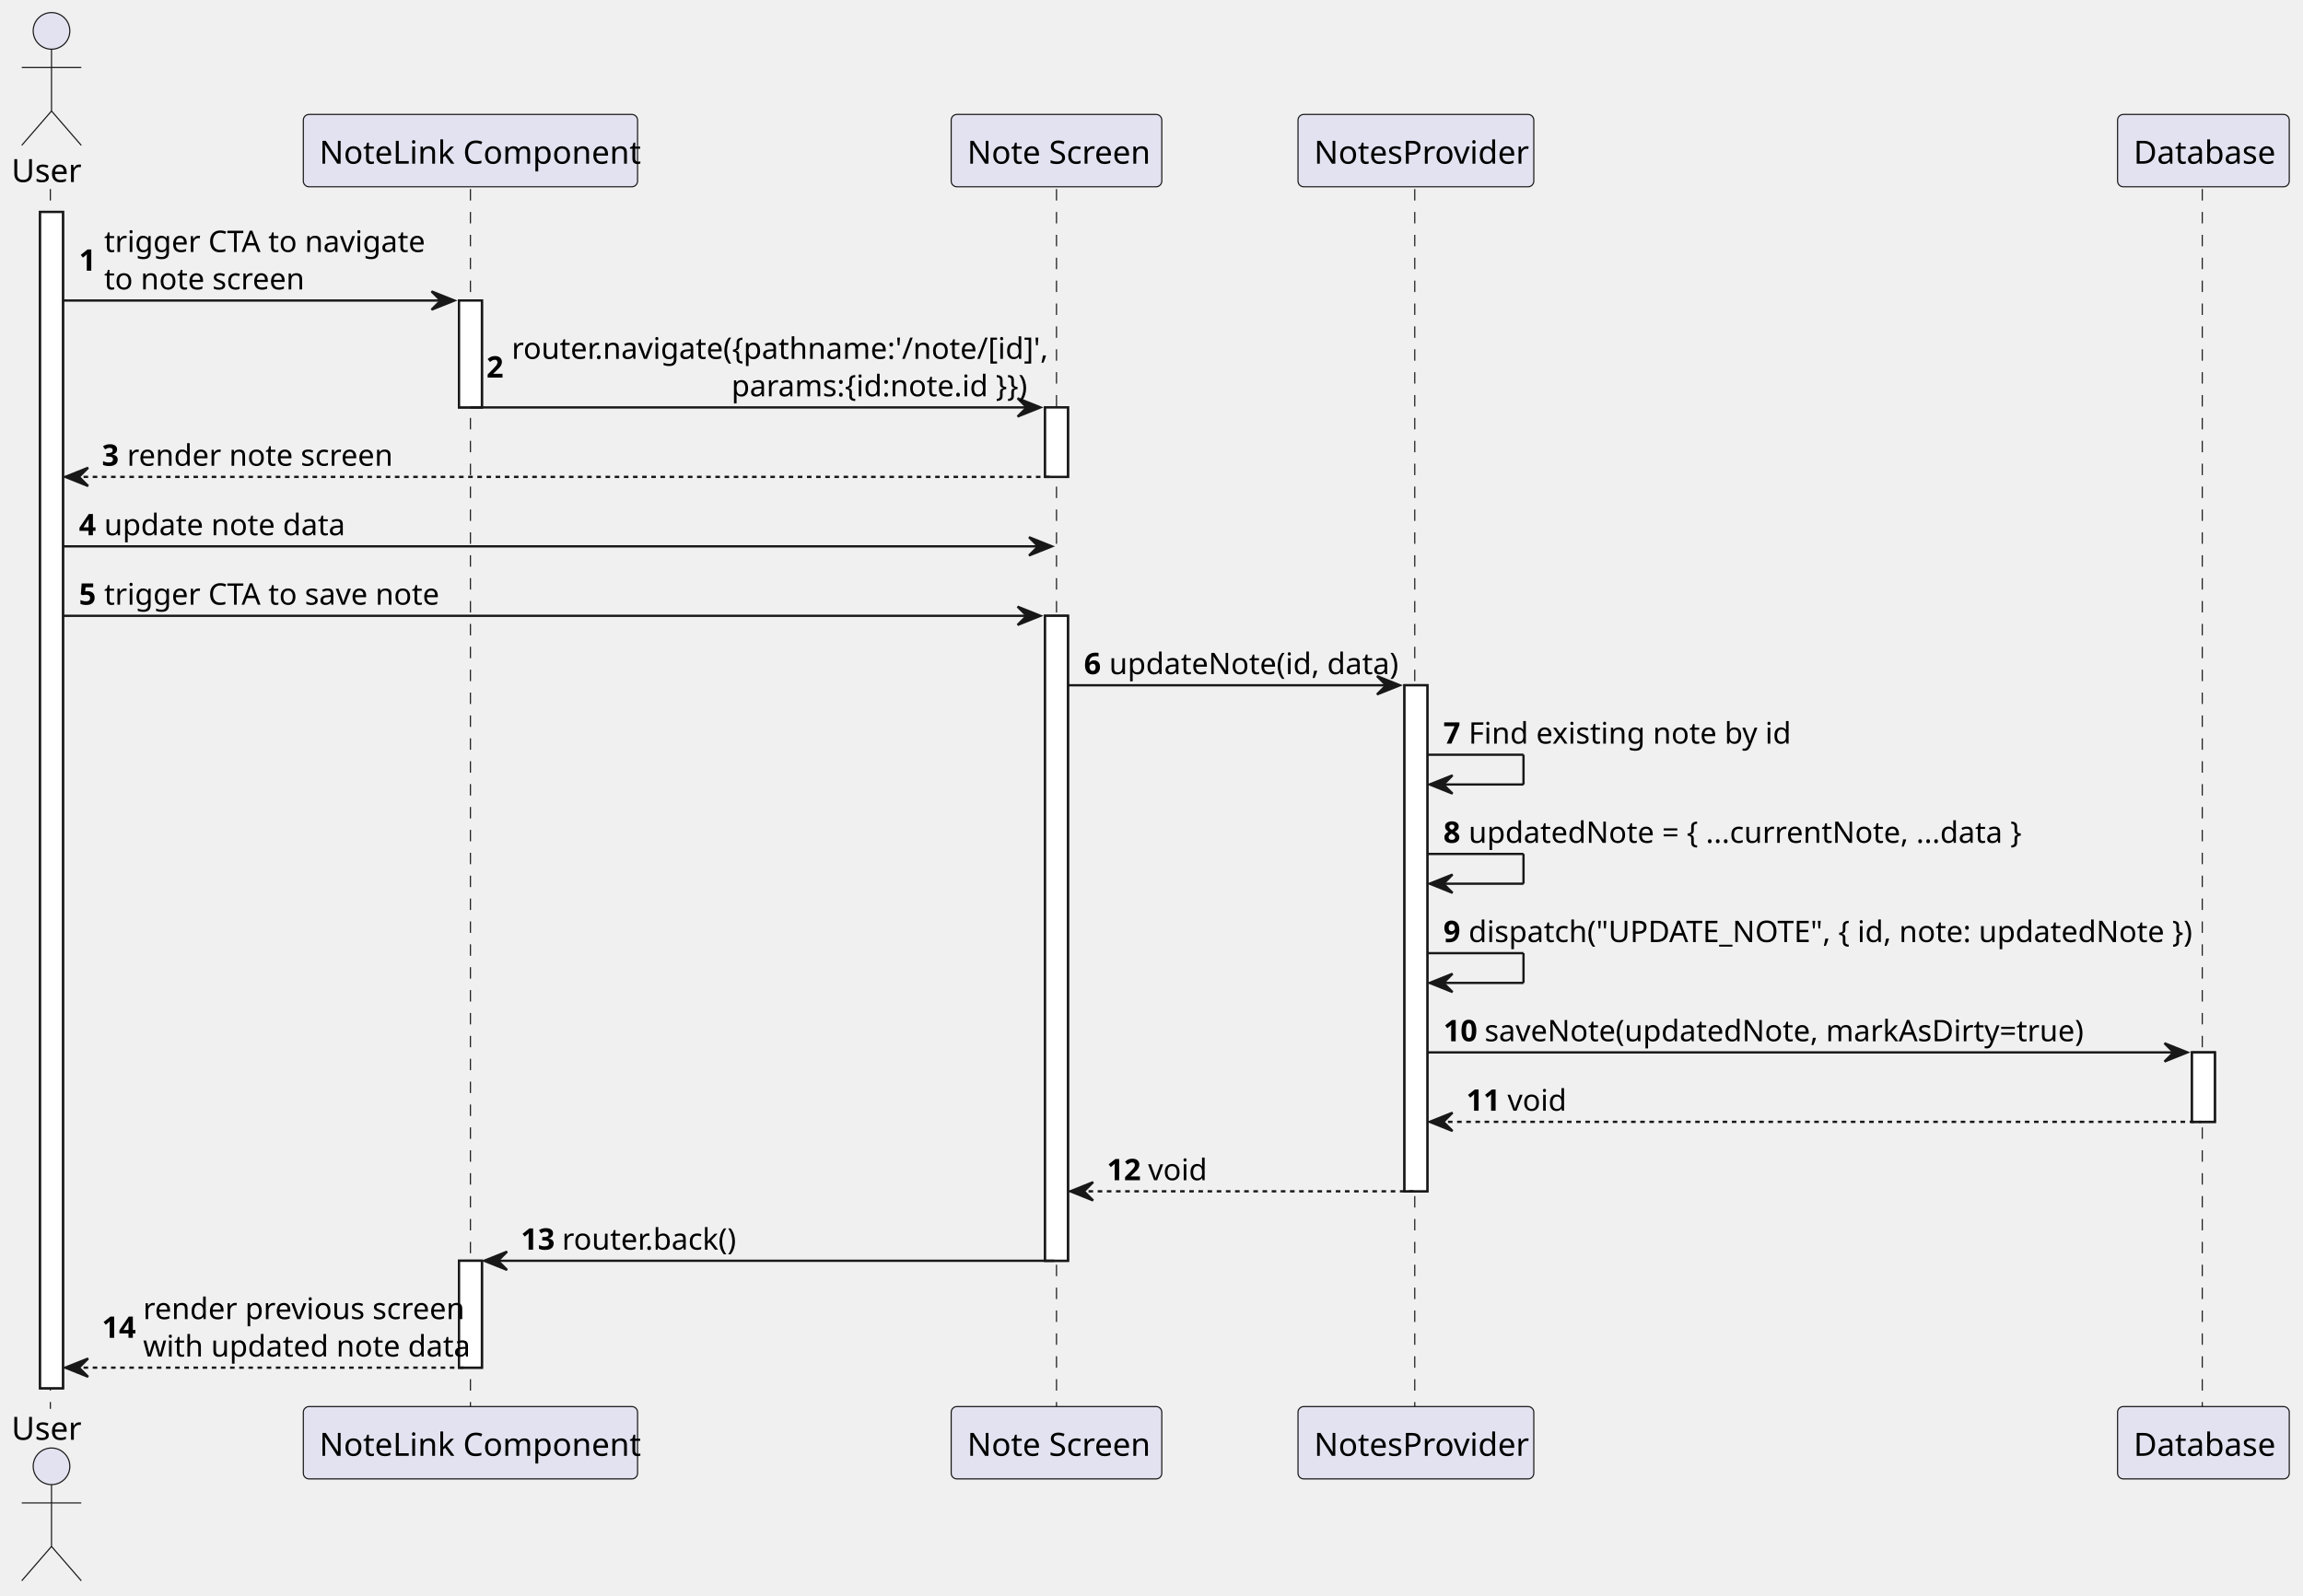
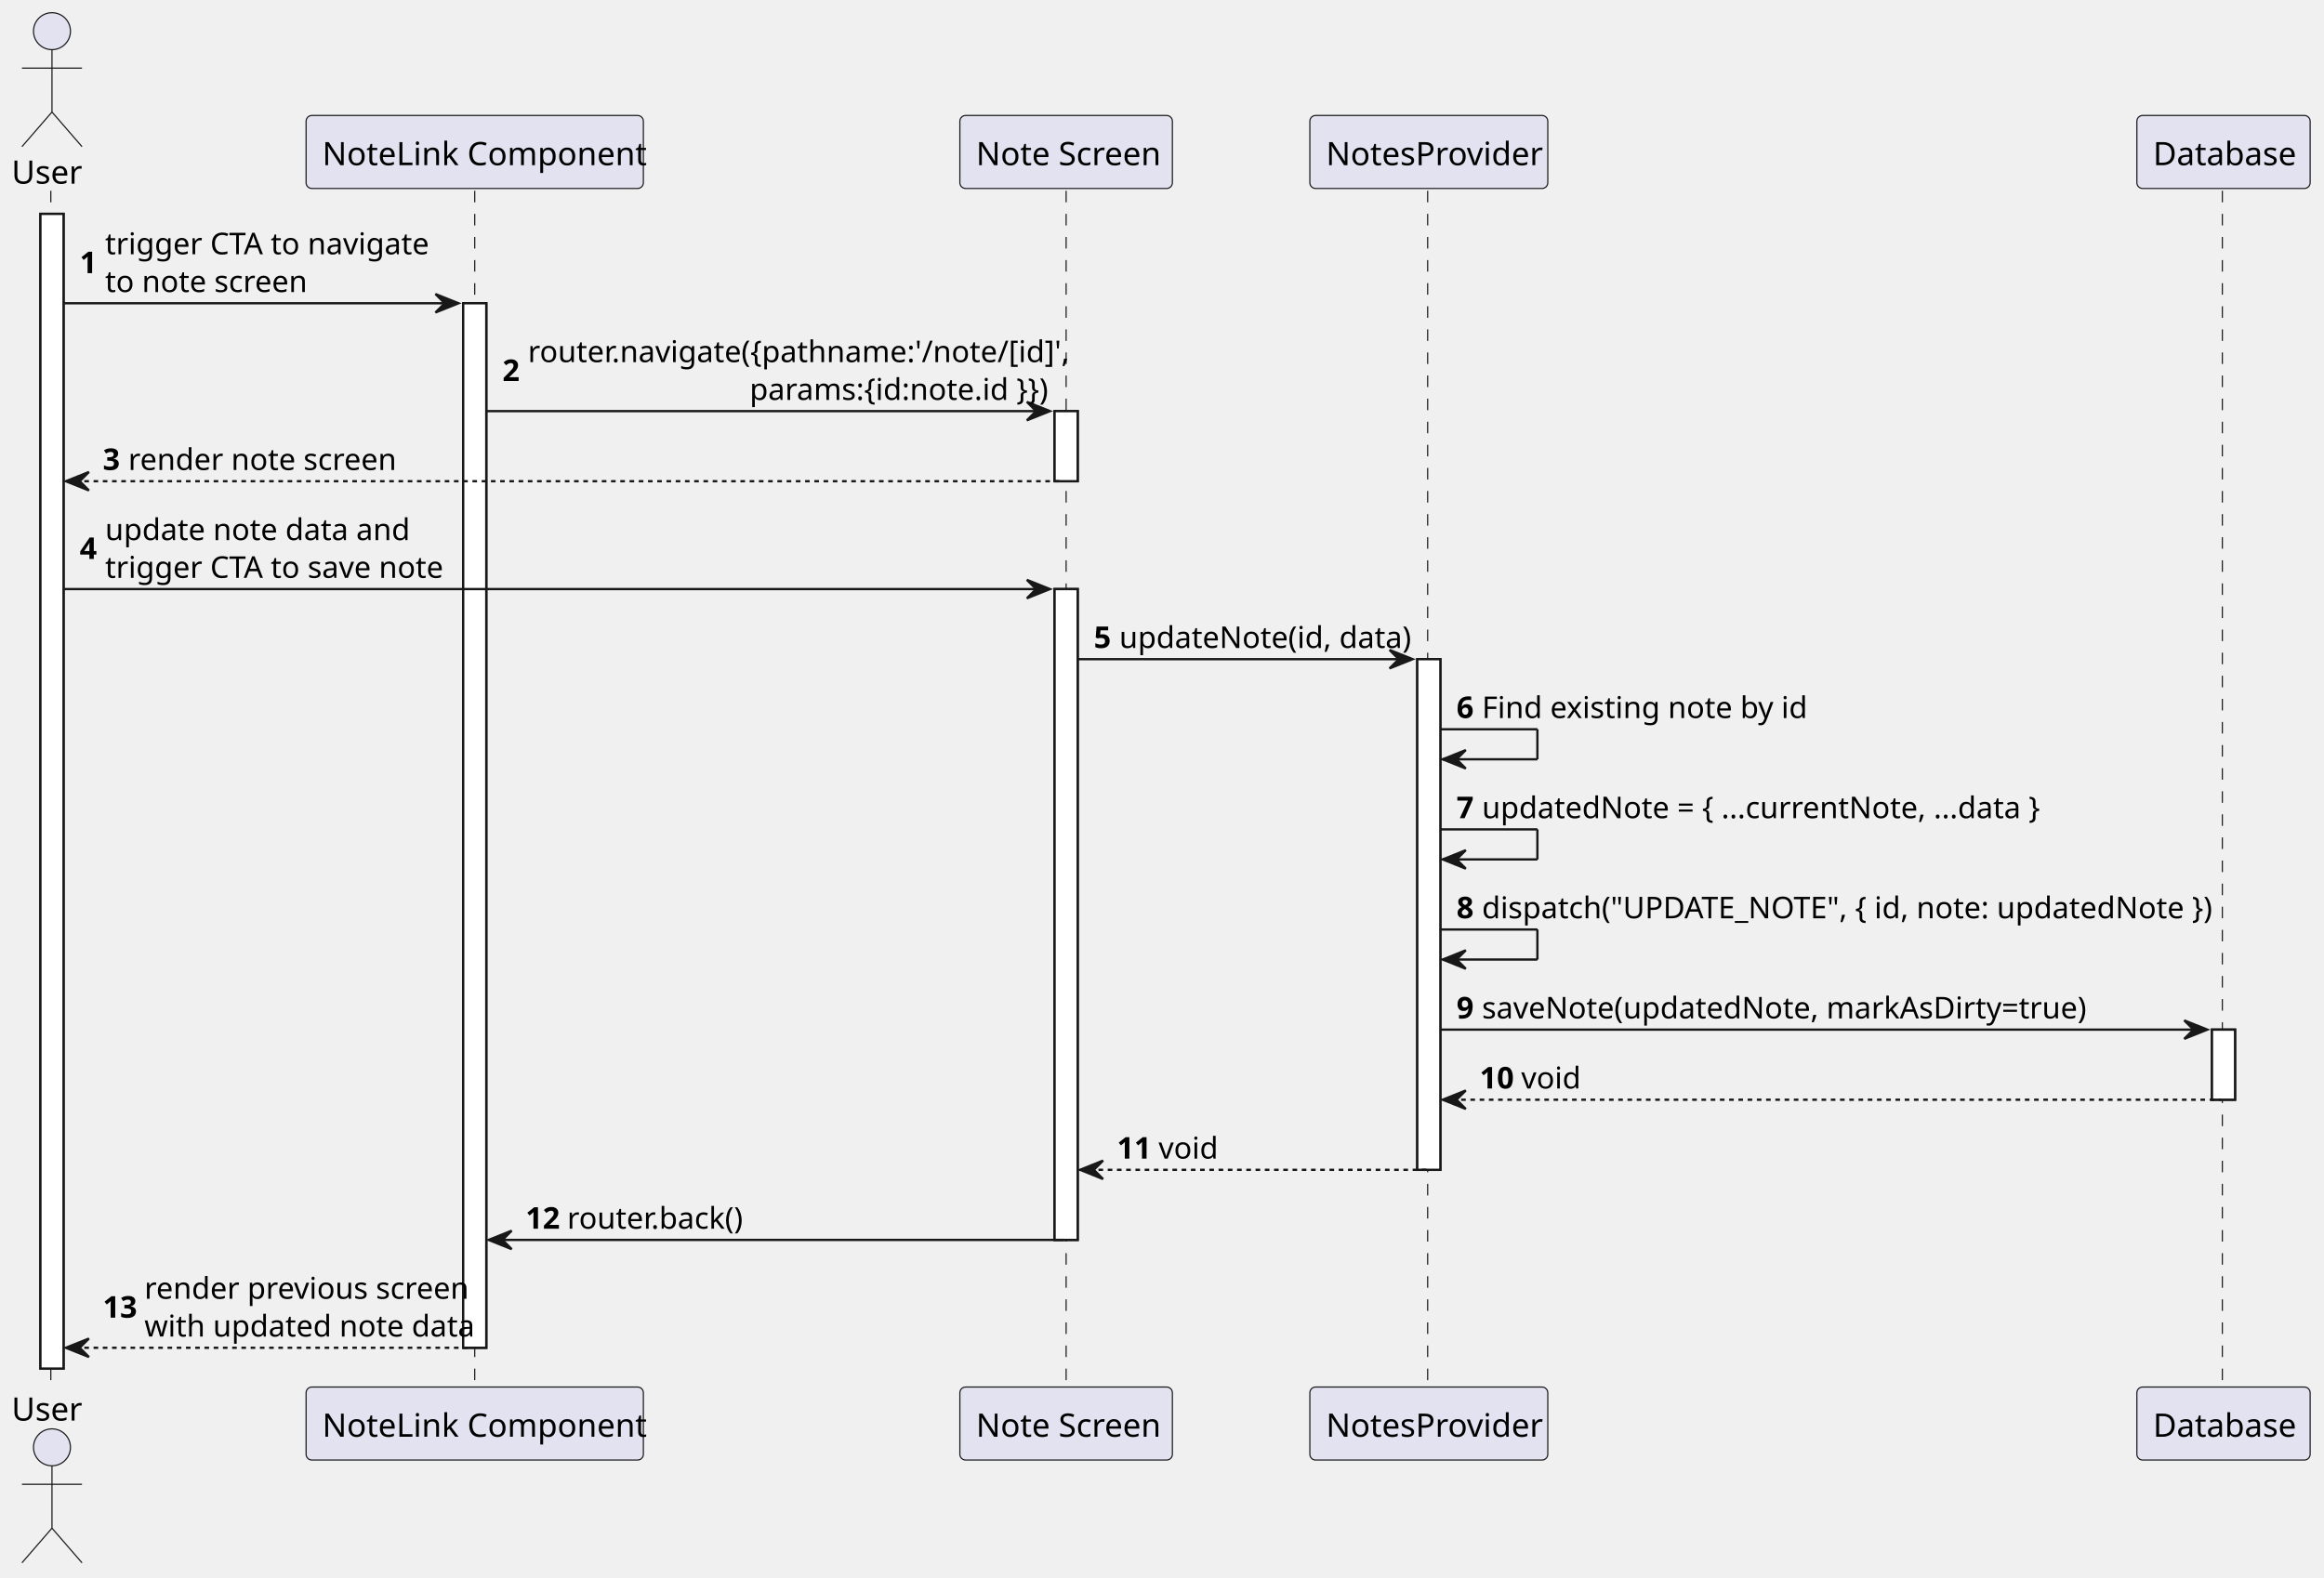
- <svg xmlns="http://www.w3.org/2000/svg" contentStyleType="text/css" height="697px" preserveAspectRatio="none" style="width:1006px;height:697px;background:#FFFFFF;" version="1.1" viewBox="0 0 1006 697" width="1006px" zoomAndPan="magnify">
+ <svg xmlns="http://www.w3.org/2000/svg" contentStyleType="text/css" height="683px" preserveAspectRatio="none" style="width:1006px;height:683px;background:#FFFFFF;" version="1.1" viewBox="0 0 1006 683" width="1006px" zoomAndPan="magnify">
  <defs />
  <g>
-     <rect fill="#FFFFFF" height="513.977" style="stroke:#181818;stroke-width:1.0;" width="10" x="17.5" y="92.609" />
-     <rect fill="#FFFFFF" height="46.703" style="stroke:#181818;stroke-width:1.0;" width="10" x="200.5" y="131.312" />
-     <rect fill="#FFFFFF" height="46.703" style="stroke:#181818;stroke-width:1.0;" width="10" x="200.5" y="550.883" />
+     <rect fill="#FFFFFF" height="499.977" style="stroke:#181818;stroke-width:1.0;" width="10" x="17.5" y="92.609" />
+     <rect fill="#FFFFFF" height="452.273" style="stroke:#181818;stroke-width:1.0;" width="10" x="200.5" y="131.312" />
    <rect fill="#FFFFFF" height="30.352" style="stroke:#181818;stroke-width:1.0;" width="10" x="456.5" y="178.016" />
-     <rect fill="#FFFFFF" height="281.812" style="stroke:#181818;stroke-width:1.0;" width="10" x="456.5" y="269.07" />
-     <rect fill="#FFFFFF" height="221.109" style="stroke:#181818;stroke-width:1.0;" width="10" x="613.5" y="299.422" />
-     <rect fill="#FFFFFF" height="30.352" style="stroke:#181818;stroke-width:1.0;" width="10" x="957.5" y="459.828" />
-     <line style="stroke:#181818;stroke-width:0.5;stroke-dasharray:5.0,5.0;" x1="22" x2="22" y1="82.609" y2="615.586" />
-     <line style="stroke:#181818;stroke-width:0.5;stroke-dasharray:5.0,5.0;" x1="205.5" x2="205.5" y1="82.609" y2="615.586" />
-     <line style="stroke:#181818;stroke-width:0.5;stroke-dasharray:5.0,5.0;" x1="461.5" x2="461.5" y1="82.609" y2="615.586" />
-     <line style="stroke:#181818;stroke-width:0.5;stroke-dasharray:5.0,5.0;" x1="618" x2="618" y1="82.609" y2="615.586" />
-     <line style="stroke:#181818;stroke-width:0.5;stroke-dasharray:5.0,5.0;" x1="962" x2="962" y1="82.609" y2="615.586" />
+     <rect fill="#FFFFFF" height="281.812" style="stroke:#181818;stroke-width:1.0;" width="10" x="456.5" y="255.07" />
+     <rect fill="#FFFFFF" height="221.109" style="stroke:#181818;stroke-width:1.0;" width="10" x="613.5" y="285.422" />
+     <rect fill="#FFFFFF" height="30.352" style="stroke:#181818;stroke-width:1.0;" width="10" x="957.5" y="445.828" />
+     <line style="stroke:#181818;stroke-width:0.5;stroke-dasharray:5.0,5.0;" x1="22" x2="22" y1="82.609" y2="601.586" />
+     <line style="stroke:#181818;stroke-width:0.5;stroke-dasharray:5.0,5.0;" x1="205.5" x2="205.5" y1="82.609" y2="601.586" />
+     <line style="stroke:#181818;stroke-width:0.5;stroke-dasharray:5.0,5.0;" x1="461.5" x2="461.5" y1="82.609" y2="601.586" />
+     <line style="stroke:#181818;stroke-width:0.5;stroke-dasharray:5.0,5.0;" x1="618" x2="618" y1="82.609" y2="601.586" />
+     <line style="stroke:#181818;stroke-width:0.5;stroke-dasharray:5.0,5.0;" x1="962" x2="962" y1="82.609" y2="601.586" />
    <text fill="#000000" font-family="sans-serif" font-size="14" lengthAdjust="spacing" textLength="29" x="5" y="79.533">User</text>
    <ellipse cx="22.5" cy="13.5" fill="#E2E2F0" rx="8" ry="8" style="stroke:#181818;stroke-width:0.5;" />
    <path d="M22.5,21.5 L22.5,48.5 M9.5,29.5 L35.5,29.5 M22.5,48.5 L9.5,63.5 M22.5,48.5 L35.5,63.5 " fill="none" style="stroke:#181818;stroke-width:0.5;" />
-     <text fill="#000000" font-family="sans-serif" font-size="14" lengthAdjust="spacing" textLength="29" x="5" y="629.119">User</text>
-     <ellipse cx="22.5" cy="640.695" fill="#E2E2F0" rx="8" ry="8" style="stroke:#181818;stroke-width:0.5;" />
-     <path d="M22.5,648.695 L22.5,675.695 M9.5,656.695 L35.5,656.695 M22.5,675.695 L9.5,690.695 M22.5,675.695 L35.5,690.695 " fill="none" style="stroke:#181818;stroke-width:0.5;" />
+     <text fill="#000000" font-family="sans-serif" font-size="14" lengthAdjust="spacing" textLength="29" x="5" y="615.119">User</text>
+     <ellipse cx="22.5" cy="626.695" fill="#E2E2F0" rx="8" ry="8" style="stroke:#181818;stroke-width:0.5;" />
+     <path d="M22.5,634.695 L22.5,661.695 M9.5,642.695 L35.5,642.695 M22.5,661.695 L9.5,676.695 M22.5,661.695 L35.5,676.695 " fill="none" style="stroke:#181818;stroke-width:0.5;" />
    <rect fill="#E2E2F0" height="31.609" rx="2.5" ry="2.5" style="stroke:#181818;stroke-width:0.5;" width="146" x="132.5" y="50" />
    <text fill="#000000" font-family="sans-serif" font-size="14" lengthAdjust="spacing" textLength="132" x="139.5" y="71.533">NoteLink Component</text>
-     <rect fill="#E2E2F0" height="31.609" rx="2.5" ry="2.5" style="stroke:#181818;stroke-width:0.5;" width="146" x="132.5" y="614.586" />
-     <text fill="#000000" font-family="sans-serif" font-size="14" lengthAdjust="spacing" textLength="132" x="139.5" y="636.119">NoteLink Component</text>
+     <rect fill="#E2E2F0" height="31.609" rx="2.5" ry="2.5" style="stroke:#181818;stroke-width:0.5;" width="146" x="132.5" y="600.586" />
+     <text fill="#000000" font-family="sans-serif" font-size="14" lengthAdjust="spacing" textLength="132" x="139.5" y="622.119">NoteLink Component</text>
    <rect fill="#E2E2F0" height="31.609" rx="2.5" ry="2.5" style="stroke:#181818;stroke-width:0.5;" width="92" x="415.5" y="50" />
    <text fill="#000000" font-family="sans-serif" font-size="14" lengthAdjust="spacing" textLength="78" x="422.5" y="71.533">Note Screen</text>
-     <rect fill="#E2E2F0" height="31.609" rx="2.5" ry="2.5" style="stroke:#181818;stroke-width:0.5;" width="92" x="415.5" y="614.586" />
-     <text fill="#000000" font-family="sans-serif" font-size="14" lengthAdjust="spacing" textLength="78" x="422.5" y="636.119">Note Screen</text>
+     <rect fill="#E2E2F0" height="31.609" rx="2.5" ry="2.5" style="stroke:#181818;stroke-width:0.5;" width="92" x="415.5" y="600.586" />
+     <text fill="#000000" font-family="sans-serif" font-size="14" lengthAdjust="spacing" textLength="78" x="422.5" y="622.119">Note Screen</text>
    <rect fill="#E2E2F0" height="31.609" rx="2.5" ry="2.5" style="stroke:#181818;stroke-width:0.5;" width="103" x="567" y="50" />
    <text fill="#000000" font-family="sans-serif" font-size="14" lengthAdjust="spacing" textLength="89" x="574" y="71.533">NotesProvider</text>
-     <rect fill="#E2E2F0" height="31.609" rx="2.5" ry="2.5" style="stroke:#181818;stroke-width:0.5;" width="103" x="567" y="614.586" />
-     <text fill="#000000" font-family="sans-serif" font-size="14" lengthAdjust="spacing" textLength="89" x="574" y="636.119">NotesProvider</text>
+     <rect fill="#E2E2F0" height="31.609" rx="2.5" ry="2.5" style="stroke:#181818;stroke-width:0.5;" width="103" x="567" y="600.586" />
+     <text fill="#000000" font-family="sans-serif" font-size="14" lengthAdjust="spacing" textLength="89" x="574" y="622.119">NotesProvider</text>
    <rect fill="#E2E2F0" height="31.609" rx="2.5" ry="2.5" style="stroke:#181818;stroke-width:0.5;" width="75" x="925" y="50" />
    <text fill="#000000" font-family="sans-serif" font-size="14" lengthAdjust="spacing" textLength="61" x="932" y="71.533">Database</text>
-     <rect fill="#E2E2F0" height="31.609" rx="2.5" ry="2.5" style="stroke:#181818;stroke-width:0.5;" width="75" x="925" y="614.586" />
-     <text fill="#000000" font-family="sans-serif" font-size="14" lengthAdjust="spacing" textLength="61" x="932" y="636.119">Database</text>
-     <rect fill="#FFFFFF" height="513.977" style="stroke:#181818;stroke-width:1.0;" width="10" x="17.5" y="92.609" />
-     <rect fill="#FFFFFF" height="46.703" style="stroke:#181818;stroke-width:1.0;" width="10" x="200.5" y="131.312" />
-     <rect fill="#FFFFFF" height="46.703" style="stroke:#181818;stroke-width:1.0;" width="10" x="200.5" y="550.883" />
+     <rect fill="#E2E2F0" height="31.609" rx="2.5" ry="2.5" style="stroke:#181818;stroke-width:0.5;" width="75" x="925" y="600.586" />
+     <text fill="#000000" font-family="sans-serif" font-size="14" lengthAdjust="spacing" textLength="61" x="932" y="622.119">Database</text>
+     <rect fill="#FFFFFF" height="499.977" style="stroke:#181818;stroke-width:1.0;" width="10" x="17.5" y="92.609" />
+     <rect fill="#FFFFFF" height="452.273" style="stroke:#181818;stroke-width:1.0;" width="10" x="200.5" y="131.312" />
    <rect fill="#FFFFFF" height="30.352" style="stroke:#181818;stroke-width:1.0;" width="10" x="456.5" y="178.016" />
-     <rect fill="#FFFFFF" height="281.812" style="stroke:#181818;stroke-width:1.0;" width="10" x="456.5" y="269.07" />
-     <rect fill="#FFFFFF" height="221.109" style="stroke:#181818;stroke-width:1.0;" width="10" x="613.5" y="299.422" />
-     <rect fill="#FFFFFF" height="30.352" style="stroke:#181818;stroke-width:1.0;" width="10" x="957.5" y="459.828" />
+     <rect fill="#FFFFFF" height="281.812" style="stroke:#181818;stroke-width:1.0;" width="10" x="456.5" y="255.07" />
+     <rect fill="#FFFFFF" height="221.109" style="stroke:#181818;stroke-width:1.0;" width="10" x="613.5" y="285.422" />
+     <rect fill="#FFFFFF" height="30.352" style="stroke:#181818;stroke-width:1.0;" width="10" x="957.5" y="445.828" />
    <polygon fill="#181818" points="188.5,127.312,198.5,131.312,188.5,135.312,192.5,131.312" style="stroke:#181818;stroke-width:1.0;" />
    <line style="stroke:#181818;stroke-width:1.0;" x1="27.5" x2="194.5" y1="131.312" y2="131.312" />
    <text fill="#000000" font-family="sans-serif" font-size="13" font-weight="bold" lengthAdjust="spacing" textLength="7" x="34.5" y="118.28">1</text>
    <text fill="#000000" font-family="sans-serif" font-size="13" lengthAdjust="spacing" textLength="131" x="45.5" y="110.105">trigger CTA to navigate</text>
    <text fill="#000000" font-family="sans-serif" font-size="13" lengthAdjust="spacing" textLength="83" x="45.5" y="126.456">to note screen</text>
    <polygon fill="#181818" points="444.5,174.016,454.5,178.016,444.5,182.016,448.5,178.016" style="stroke:#181818;stroke-width:1.0;" />
-     <line style="stroke:#181818;stroke-width:1.0;" x1="205.5" x2="450.5" y1="178.016" y2="178.016" />
-     <text fill="#000000" font-family="sans-serif" font-size="13" font-weight="bold" lengthAdjust="spacing" textLength="7" x="212.5" y="164.983">2</text>
-     <text fill="#000000" font-family="sans-serif" font-size="13" lengthAdjust="spacing" textLength="212" x="223.5" y="156.808">router.navigate({pathname:'/note/[id]',</text>
-     <text fill="#000000" font-family="sans-serif" font-size="13" lengthAdjust="spacing" textLength="120" x="319.5" y="173.159">params:{id:note.id }})</text>
+     <line style="stroke:#181818;stroke-width:1.0;" x1="210.5" x2="450.5" y1="178.016" y2="178.016" />
+     <text fill="#000000" font-family="sans-serif" font-size="13" font-weight="bold" lengthAdjust="spacing" textLength="7" x="217.5" y="164.983">2</text>
+     <text fill="#000000" font-family="sans-serif" font-size="13" lengthAdjust="spacing" textLength="212" x="228.5" y="156.808">router.navigate({pathname:'/note/[id]',</text>
+     <text fill="#000000" font-family="sans-serif" font-size="13" lengthAdjust="spacing" textLength="120" x="324.5" y="173.159">params:{id:note.id }})</text>
    <polygon fill="#181818" points="38.5,204.367,28.5,208.367,38.5,212.367,34.5,208.367" style="stroke:#181818;stroke-width:1.0;" />
    <line style="stroke:#181818;stroke-width:1.0;stroke-dasharray:2.0,2.0;" x1="32.5" x2="460.5" y1="208.367" y2="208.367" />
    <text fill="#000000" font-family="sans-serif" font-size="13" font-weight="bold" lengthAdjust="spacing" textLength="7" x="44.5" y="203.511">3</text>
    <text fill="#000000" font-family="sans-serif" font-size="13" lengthAdjust="spacing" textLength="108" x="55.5" y="203.511">render note screen</text>
-     <polygon fill="#181818" points="449.5,234.719,459.5,238.719,449.5,242.719,453.5,238.719" style="stroke:#181818;stroke-width:1.0;" />
-     <line style="stroke:#181818;stroke-width:1.0;" x1="27.5" x2="455.5" y1="238.719" y2="238.719" />
-     <text fill="#000000" font-family="sans-serif" font-size="13" font-weight="bold" lengthAdjust="spacing" textLength="7" x="34.5" y="233.862">4</text>
-     <text fill="#000000" font-family="sans-serif" font-size="13" lengthAdjust="spacing" textLength="97" x="45.5" y="233.862">update note data</text>
-     <polygon fill="#181818" points="444.5,265.07,454.5,269.07,444.5,273.07,448.5,269.07" style="stroke:#181818;stroke-width:1.0;" />
-     <line style="stroke:#181818;stroke-width:1.0;" x1="27.5" x2="450.5" y1="269.07" y2="269.07" />
-     <text fill="#000000" font-family="sans-serif" font-size="13" font-weight="bold" lengthAdjust="spacing" textLength="7" x="34.5" y="264.214">5</text>
-     <text fill="#000000" font-family="sans-serif" font-size="13" lengthAdjust="spacing" textLength="139" x="45.5" y="264.214">trigger CTA to save note</text>
-     <polygon fill="#181818" points="601.5,295.422,611.5,299.422,601.5,303.422,605.5,299.422" style="stroke:#181818;stroke-width:1.0;" />
-     <line style="stroke:#181818;stroke-width:1.0;" x1="466.5" x2="607.5" y1="299.422" y2="299.422" />
-     <text fill="#000000" font-family="sans-serif" font-size="13" font-weight="bold" lengthAdjust="spacing" textLength="7" x="473.5" y="294.565">6</text>
-     <text fill="#000000" font-family="sans-serif" font-size="13" lengthAdjust="spacing" textLength="117" x="484.5" y="294.565">updateNote(id, data)</text>
-     <line style="stroke:#181818;stroke-width:1.0;" x1="623.5" x2="665.5" y1="329.773" y2="329.773" />
-     <line style="stroke:#181818;stroke-width:1.0;" x1="665.5" x2="665.5" y1="329.773" y2="342.773" />
-     <line style="stroke:#181818;stroke-width:1.0;" x1="624.5" x2="665.5" y1="342.773" y2="342.773" />
-     <polygon fill="#181818" points="634.5,338.773,624.5,342.773,634.5,346.773,630.5,342.773" style="stroke:#181818;stroke-width:1.0;" />
-     <text fill="#000000" font-family="sans-serif" font-size="13" font-weight="bold" lengthAdjust="spacing" textLength="7" x="630.5" y="324.917">7</text>
-     <text fill="#000000" font-family="sans-serif" font-size="13" lengthAdjust="spacing" textLength="135" x="641.5" y="324.917">Find existing note by id</text>
-     <line style="stroke:#181818;stroke-width:1.0;" x1="623.5" x2="665.5" y1="373.125" y2="373.125" />
-     <line style="stroke:#181818;stroke-width:1.0;" x1="665.5" x2="665.5" y1="373.125" y2="386.125" />
-     <line style="stroke:#181818;stroke-width:1.0;" x1="624.5" x2="665.5" y1="386.125" y2="386.125" />
-     <polygon fill="#181818" points="634.5,382.125,624.5,386.125,634.5,390.125,630.5,386.125" style="stroke:#181818;stroke-width:1.0;" />
-     <text fill="#000000" font-family="sans-serif" font-size="13" font-weight="bold" lengthAdjust="spacing" textLength="7" x="630.5" y="368.269">8</text>
-     <text fill="#000000" font-family="sans-serif" font-size="13" lengthAdjust="spacing" textLength="229" x="641.5" y="368.269">updatedNote = { ...currentNote, ...data }</text>
-     <line style="stroke:#181818;stroke-width:1.0;" x1="623.5" x2="665.5" y1="416.477" y2="416.477" />
-     <line style="stroke:#181818;stroke-width:1.0;" x1="665.5" x2="665.5" y1="416.477" y2="429.477" />
-     <line style="stroke:#181818;stroke-width:1.0;" x1="624.5" x2="665.5" y1="429.477" y2="429.477" />
-     <polygon fill="#181818" points="634.5,425.477,624.5,429.477,634.5,433.477,630.5,429.477" style="stroke:#181818;stroke-width:1.0;" />
-     <text fill="#000000" font-family="sans-serif" font-size="13" font-weight="bold" lengthAdjust="spacing" textLength="7" x="630.5" y="411.62">9</text>
-     <text fill="#000000" font-family="sans-serif" font-size="13" lengthAdjust="spacing" textLength="309" x="641.5" y="411.62">dispatch("UPDATE_NOTE", { id, note: updatedNote })</text>
-     <polygon fill="#181818" points="945.5,455.828,955.5,459.828,945.5,463.828,949.5,459.828" style="stroke:#181818;stroke-width:1.0;" />
-     <line style="stroke:#181818;stroke-width:1.0;" x1="623.5" x2="951.5" y1="459.828" y2="459.828" />
-     <text fill="#000000" font-family="sans-serif" font-size="13" font-weight="bold" lengthAdjust="spacing" textLength="14" x="630.5" y="454.972">10</text>
-     <text fill="#000000" font-family="sans-serif" font-size="13" lengthAdjust="spacing" textLength="244" x="648.5" y="454.972">saveNote(updatedNote, markAsDirty=true)</text>
-     <polygon fill="#181818" points="634.5,486.18,624.5,490.18,634.5,494.18,630.5,490.18" style="stroke:#181818;stroke-width:1.0;" />
-     <line style="stroke:#181818;stroke-width:1.0;stroke-dasharray:2.0,2.0;" x1="628.5" x2="961.5" y1="490.18" y2="490.18" />
-     <text fill="#000000" font-family="sans-serif" font-size="13" font-weight="bold" lengthAdjust="spacing" textLength="14" x="640.5" y="485.323">11</text>
-     <text fill="#000000" font-family="sans-serif" font-size="13" lengthAdjust="spacing" textLength="22" x="658.5" y="485.323">void</text>
-     <polygon fill="#181818" points="477.5,516.531,467.5,520.531,477.5,524.531,473.5,520.531" style="stroke:#181818;stroke-width:1.0;" />
-     <line style="stroke:#181818;stroke-width:1.0;stroke-dasharray:2.0,2.0;" x1="471.5" x2="617.5" y1="520.531" y2="520.531" />
-     <text fill="#000000" font-family="sans-serif" font-size="13" font-weight="bold" lengthAdjust="spacing" textLength="14" x="483.5" y="515.675">12</text>
-     <text fill="#000000" font-family="sans-serif" font-size="13" lengthAdjust="spacing" textLength="22" x="501.5" y="515.675">void</text>
-     <polygon fill="#181818" points="221.5,546.883,211.5,550.883,221.5,554.883,217.5,550.883" style="stroke:#181818;stroke-width:1.0;" />
-     <line style="stroke:#181818;stroke-width:1.0;" x1="215.5" x2="460.5" y1="550.883" y2="550.883" />
-     <text fill="#000000" font-family="sans-serif" font-size="13" font-weight="bold" lengthAdjust="spacing" textLength="14" x="227.5" y="546.026">13</text>
-     <text fill="#000000" font-family="sans-serif" font-size="13" lengthAdjust="spacing" textLength="73" x="245.5" y="546.026">router.back()</text>
-     <polygon fill="#181818" points="38.5,593.586,28.5,597.586,38.5,601.586,34.5,597.586" style="stroke:#181818;stroke-width:1.0;" />
-     <line style="stroke:#181818;stroke-width:1.0;stroke-dasharray:2.0,2.0;" x1="32.5" x2="204.5" y1="597.586" y2="597.586" />
-     <text fill="#000000" font-family="sans-serif" font-size="13" font-weight="bold" lengthAdjust="spacing" textLength="14" x="44.5" y="584.554">14</text>
-     <text fill="#000000" font-family="sans-serif" font-size="13" lengthAdjust="spacing" textLength="130" x="62.5" y="576.378">render previous screen</text>
-     <text fill="#000000" font-family="sans-serif" font-size="13" lengthAdjust="spacing" textLength="131" x="62.5" y="592.73">with updated note data</text>
+     <polygon fill="#181818" points="444.5,251.07,454.5,255.07,444.5,259.07,448.5,255.07" style="stroke:#181818;stroke-width:1.0;" />
+     <line style="stroke:#181818;stroke-width:1.0;" x1="27.5" x2="450.5" y1="255.07" y2="255.07" />
+     <text fill="#000000" font-family="sans-serif" font-size="13" font-weight="bold" lengthAdjust="spacing" textLength="7" x="34.5" y="242.038">4</text>
+     <text fill="#000000" font-family="sans-serif" font-size="13" lengthAdjust="spacing" textLength="122" x="45.5" y="233.862">update note data and</text>
+     <text fill="#000000" font-family="sans-serif" font-size="13" lengthAdjust="spacing" textLength="139" x="45.5" y="250.214">trigger CTA to save note</text>
+     <polygon fill="#181818" points="601.5,281.422,611.5,285.422,601.5,289.422,605.5,285.422" style="stroke:#181818;stroke-width:1.0;" />
+     <line style="stroke:#181818;stroke-width:1.0;" x1="466.5" x2="607.5" y1="285.422" y2="285.422" />
+     <text fill="#000000" font-family="sans-serif" font-size="13" font-weight="bold" lengthAdjust="spacing" textLength="7" x="473.5" y="280.565">5</text>
+     <text fill="#000000" font-family="sans-serif" font-size="13" lengthAdjust="spacing" textLength="117" x="484.5" y="280.565">updateNote(id, data)</text>
+     <line style="stroke:#181818;stroke-width:1.0;" x1="623.5" x2="665.5" y1="315.773" y2="315.773" />
+     <line style="stroke:#181818;stroke-width:1.0;" x1="665.5" x2="665.5" y1="315.773" y2="328.773" />
+     <line style="stroke:#181818;stroke-width:1.0;" x1="624.5" x2="665.5" y1="328.773" y2="328.773" />
+     <polygon fill="#181818" points="634.5,324.773,624.5,328.773,634.5,332.773,630.5,328.773" style="stroke:#181818;stroke-width:1.0;" />
+     <text fill="#000000" font-family="sans-serif" font-size="13" font-weight="bold" lengthAdjust="spacing" textLength="7" x="630.5" y="310.917">6</text>
+     <text fill="#000000" font-family="sans-serif" font-size="13" lengthAdjust="spacing" textLength="135" x="641.5" y="310.917">Find existing note by id</text>
+     <line style="stroke:#181818;stroke-width:1.0;" x1="623.5" x2="665.5" y1="359.125" y2="359.125" />
+     <line style="stroke:#181818;stroke-width:1.0;" x1="665.5" x2="665.5" y1="359.125" y2="372.125" />
+     <line style="stroke:#181818;stroke-width:1.0;" x1="624.5" x2="665.5" y1="372.125" y2="372.125" />
+     <polygon fill="#181818" points="634.5,368.125,624.5,372.125,634.5,376.125,630.5,372.125" style="stroke:#181818;stroke-width:1.0;" />
+     <text fill="#000000" font-family="sans-serif" font-size="13" font-weight="bold" lengthAdjust="spacing" textLength="7" x="630.5" y="354.269">7</text>
+     <text fill="#000000" font-family="sans-serif" font-size="13" lengthAdjust="spacing" textLength="229" x="641.5" y="354.269">updatedNote = { ...currentNote, ...data }</text>
+     <line style="stroke:#181818;stroke-width:1.0;" x1="623.5" x2="665.5" y1="402.477" y2="402.477" />
+     <line style="stroke:#181818;stroke-width:1.0;" x1="665.5" x2="665.5" y1="402.477" y2="415.477" />
+     <line style="stroke:#181818;stroke-width:1.0;" x1="624.5" x2="665.5" y1="415.477" y2="415.477" />
+     <polygon fill="#181818" points="634.5,411.477,624.5,415.477,634.5,419.477,630.5,415.477" style="stroke:#181818;stroke-width:1.0;" />
+     <text fill="#000000" font-family="sans-serif" font-size="13" font-weight="bold" lengthAdjust="spacing" textLength="7" x="630.5" y="397.62">8</text>
+     <text fill="#000000" font-family="sans-serif" font-size="13" lengthAdjust="spacing" textLength="309" x="641.5" y="397.62">dispatch("UPDATE_NOTE", { id, note: updatedNote })</text>
+     <polygon fill="#181818" points="945.5,441.828,955.5,445.828,945.5,449.828,949.5,445.828" style="stroke:#181818;stroke-width:1.0;" />
+     <line style="stroke:#181818;stroke-width:1.0;" x1="623.5" x2="951.5" y1="445.828" y2="445.828" />
+     <text fill="#000000" font-family="sans-serif" font-size="13" font-weight="bold" lengthAdjust="spacing" textLength="7" x="630.5" y="440.972">9</text>
+     <text fill="#000000" font-family="sans-serif" font-size="13" lengthAdjust="spacing" textLength="244" x="641.5" y="440.972">saveNote(updatedNote, markAsDirty=true)</text>
+     <polygon fill="#181818" points="634.5,472.18,624.5,476.18,634.5,480.18,630.5,476.18" style="stroke:#181818;stroke-width:1.0;" />
+     <line style="stroke:#181818;stroke-width:1.0;stroke-dasharray:2.0,2.0;" x1="628.5" x2="961.5" y1="476.18" y2="476.18" />
+     <text fill="#000000" font-family="sans-serif" font-size="13" font-weight="bold" lengthAdjust="spacing" textLength="14" x="640.5" y="471.323">10</text>
+     <text fill="#000000" font-family="sans-serif" font-size="13" lengthAdjust="spacing" textLength="22" x="658.5" y="471.323">void</text>
+     <polygon fill="#181818" points="477.5,502.531,467.5,506.531,477.5,510.531,473.5,506.531" style="stroke:#181818;stroke-width:1.0;" />
+     <line style="stroke:#181818;stroke-width:1.0;stroke-dasharray:2.0,2.0;" x1="471.5" x2="617.5" y1="506.531" y2="506.531" />
+     <text fill="#000000" font-family="sans-serif" font-size="13" font-weight="bold" lengthAdjust="spacing" textLength="14" x="483.5" y="501.675">11</text>
+     <text fill="#000000" font-family="sans-serif" font-size="13" lengthAdjust="spacing" textLength="22" x="501.5" y="501.675">void</text>
+     <polygon fill="#181818" points="221.5,532.883,211.5,536.883,221.5,540.883,217.5,536.883" style="stroke:#181818;stroke-width:1.0;" />
+     <line style="stroke:#181818;stroke-width:1.0;" x1="215.5" x2="460.5" y1="536.883" y2="536.883" />
+     <text fill="#000000" font-family="sans-serif" font-size="13" font-weight="bold" lengthAdjust="spacing" textLength="14" x="227.5" y="532.026">12</text>
+     <text fill="#000000" font-family="sans-serif" font-size="13" lengthAdjust="spacing" textLength="73" x="245.5" y="532.026">router.back()</text>
+     <polygon fill="#181818" points="38.5,579.586,28.5,583.586,38.5,587.586,34.5,583.586" style="stroke:#181818;stroke-width:1.0;" />
+     <line style="stroke:#181818;stroke-width:1.0;stroke-dasharray:2.0,2.0;" x1="32.5" x2="204.5" y1="583.586" y2="583.586" />
+     <text fill="#000000" font-family="sans-serif" font-size="13" font-weight="bold" lengthAdjust="spacing" textLength="14" x="44.5" y="570.554">13</text>
+     <text fill="#000000" font-family="sans-serif" font-size="13" lengthAdjust="spacing" textLength="130" x="62.5" y="562.378">render previous screen</text>
+     <text fill="#000000" font-family="sans-serif" font-size="13" lengthAdjust="spacing" textLength="131" x="62.5" y="578.73">with updated note data</text>
  </g>
</svg>
